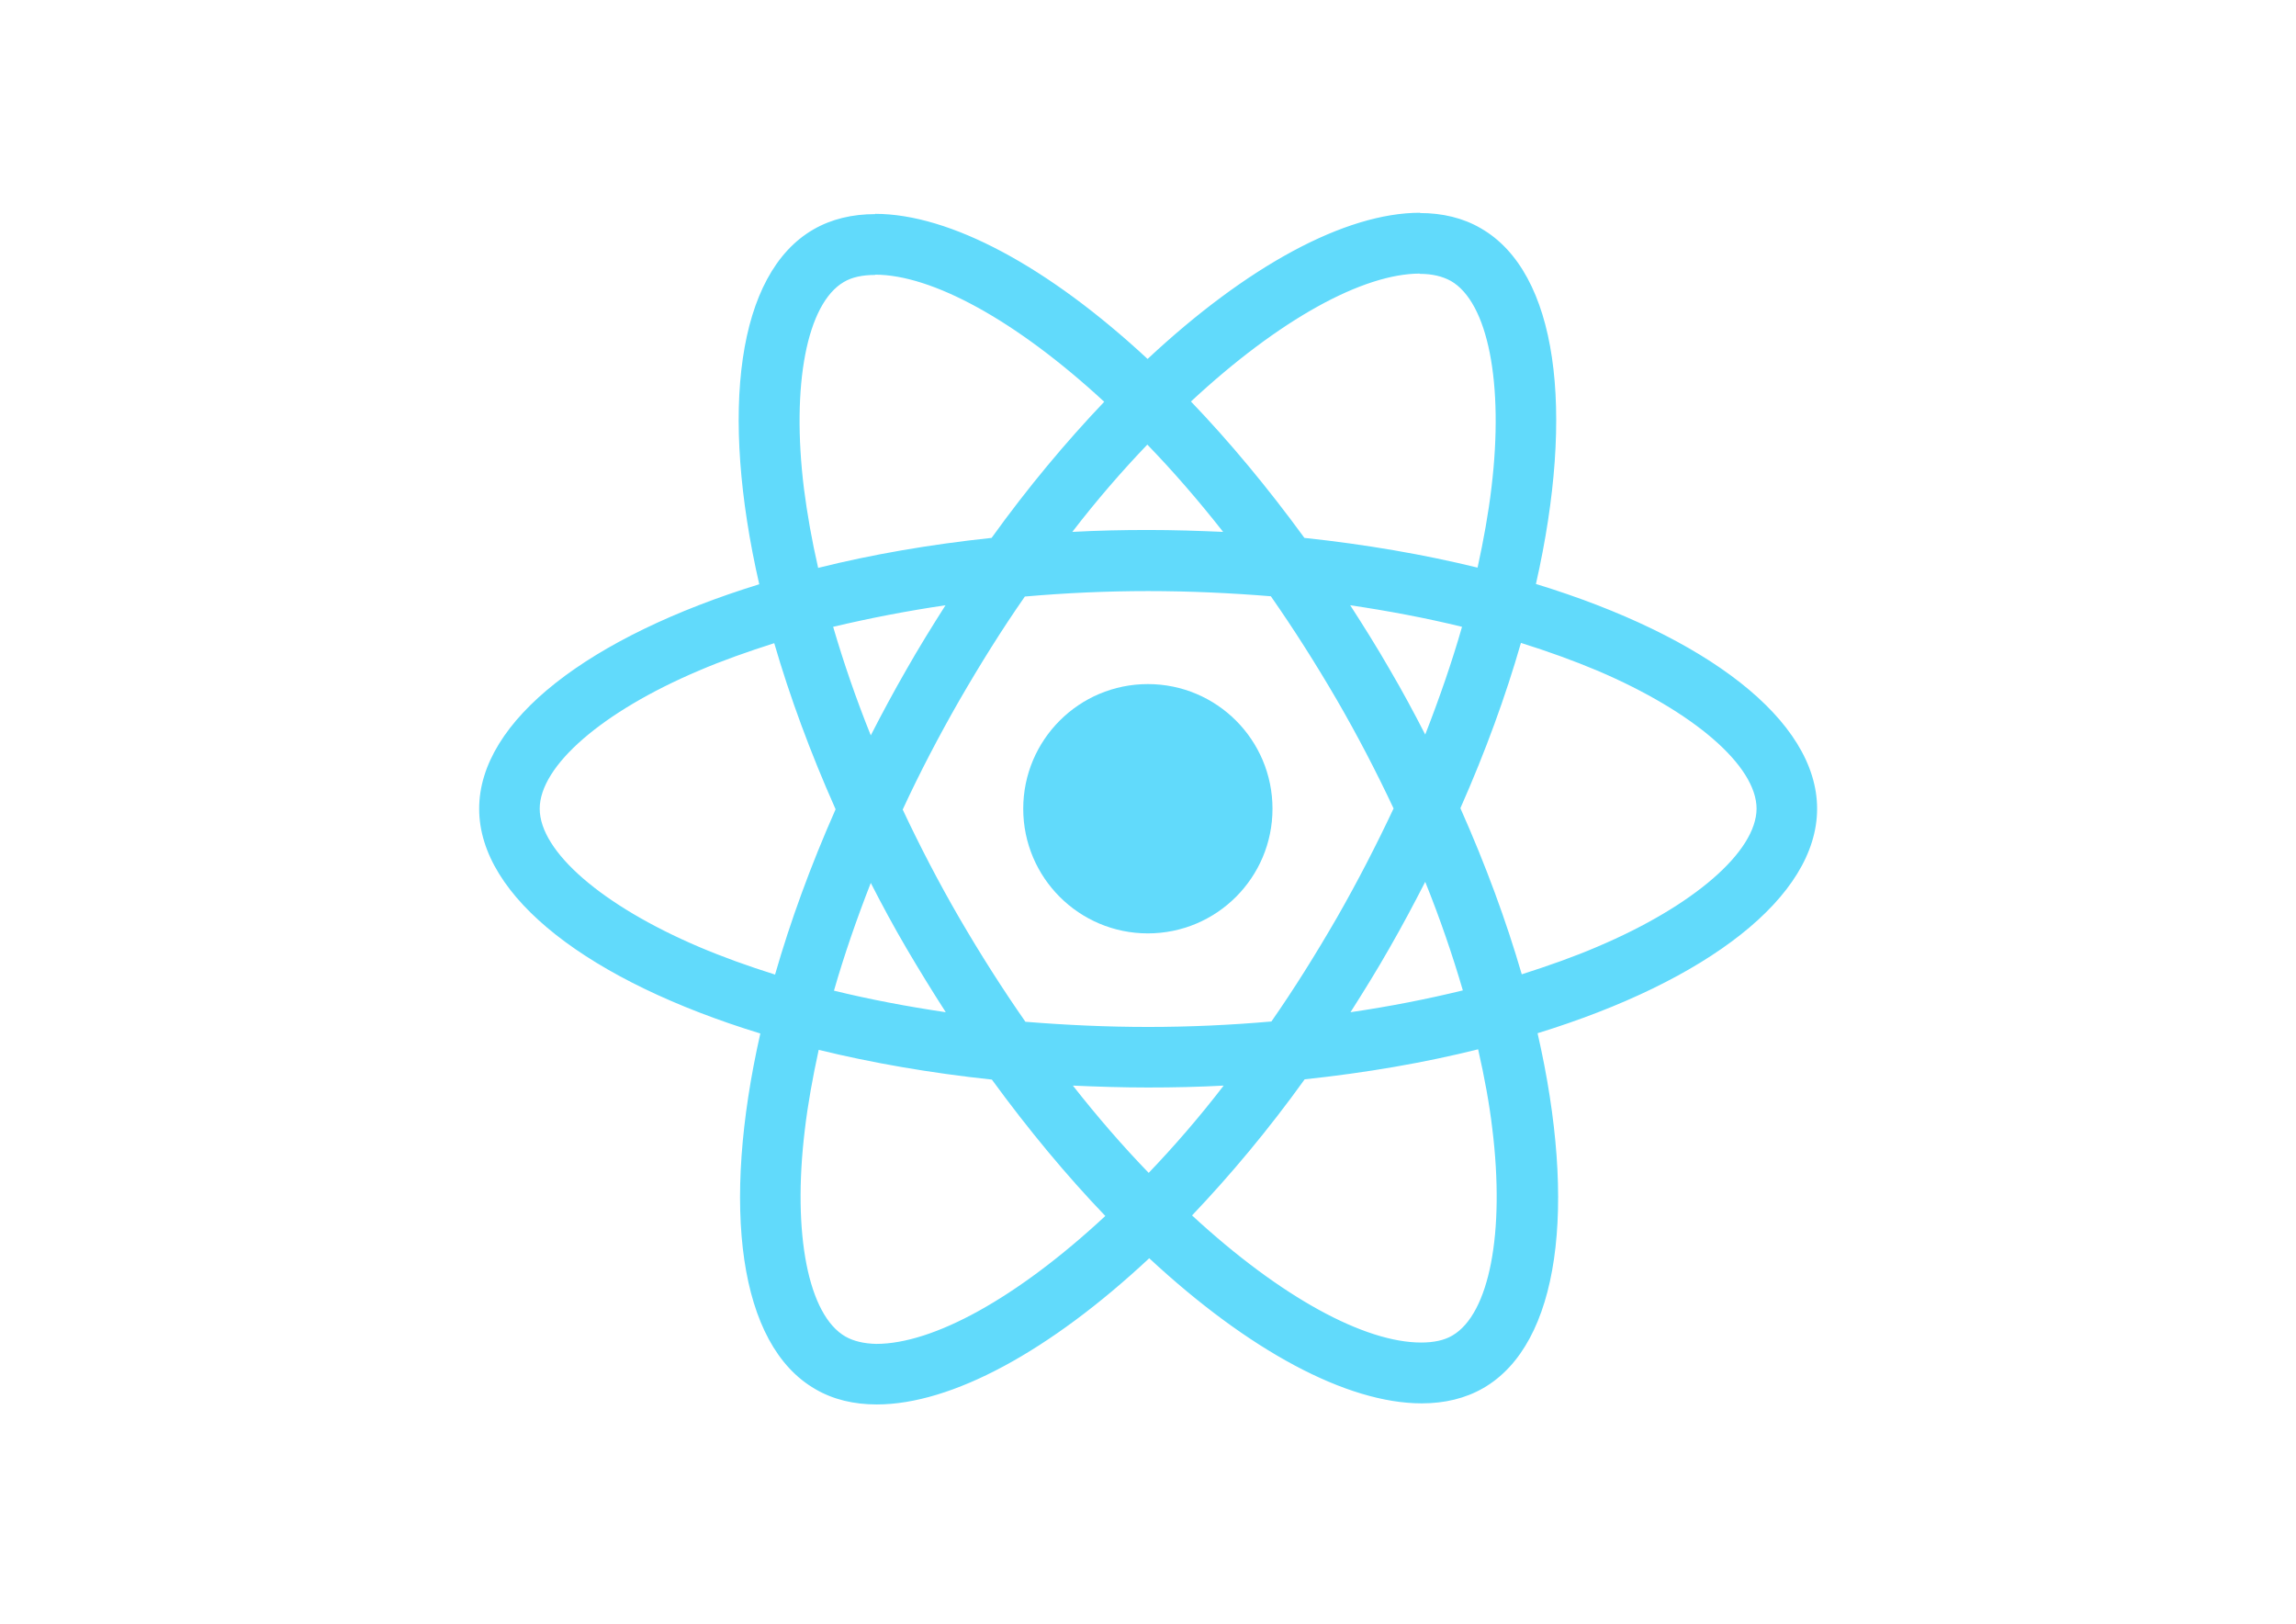
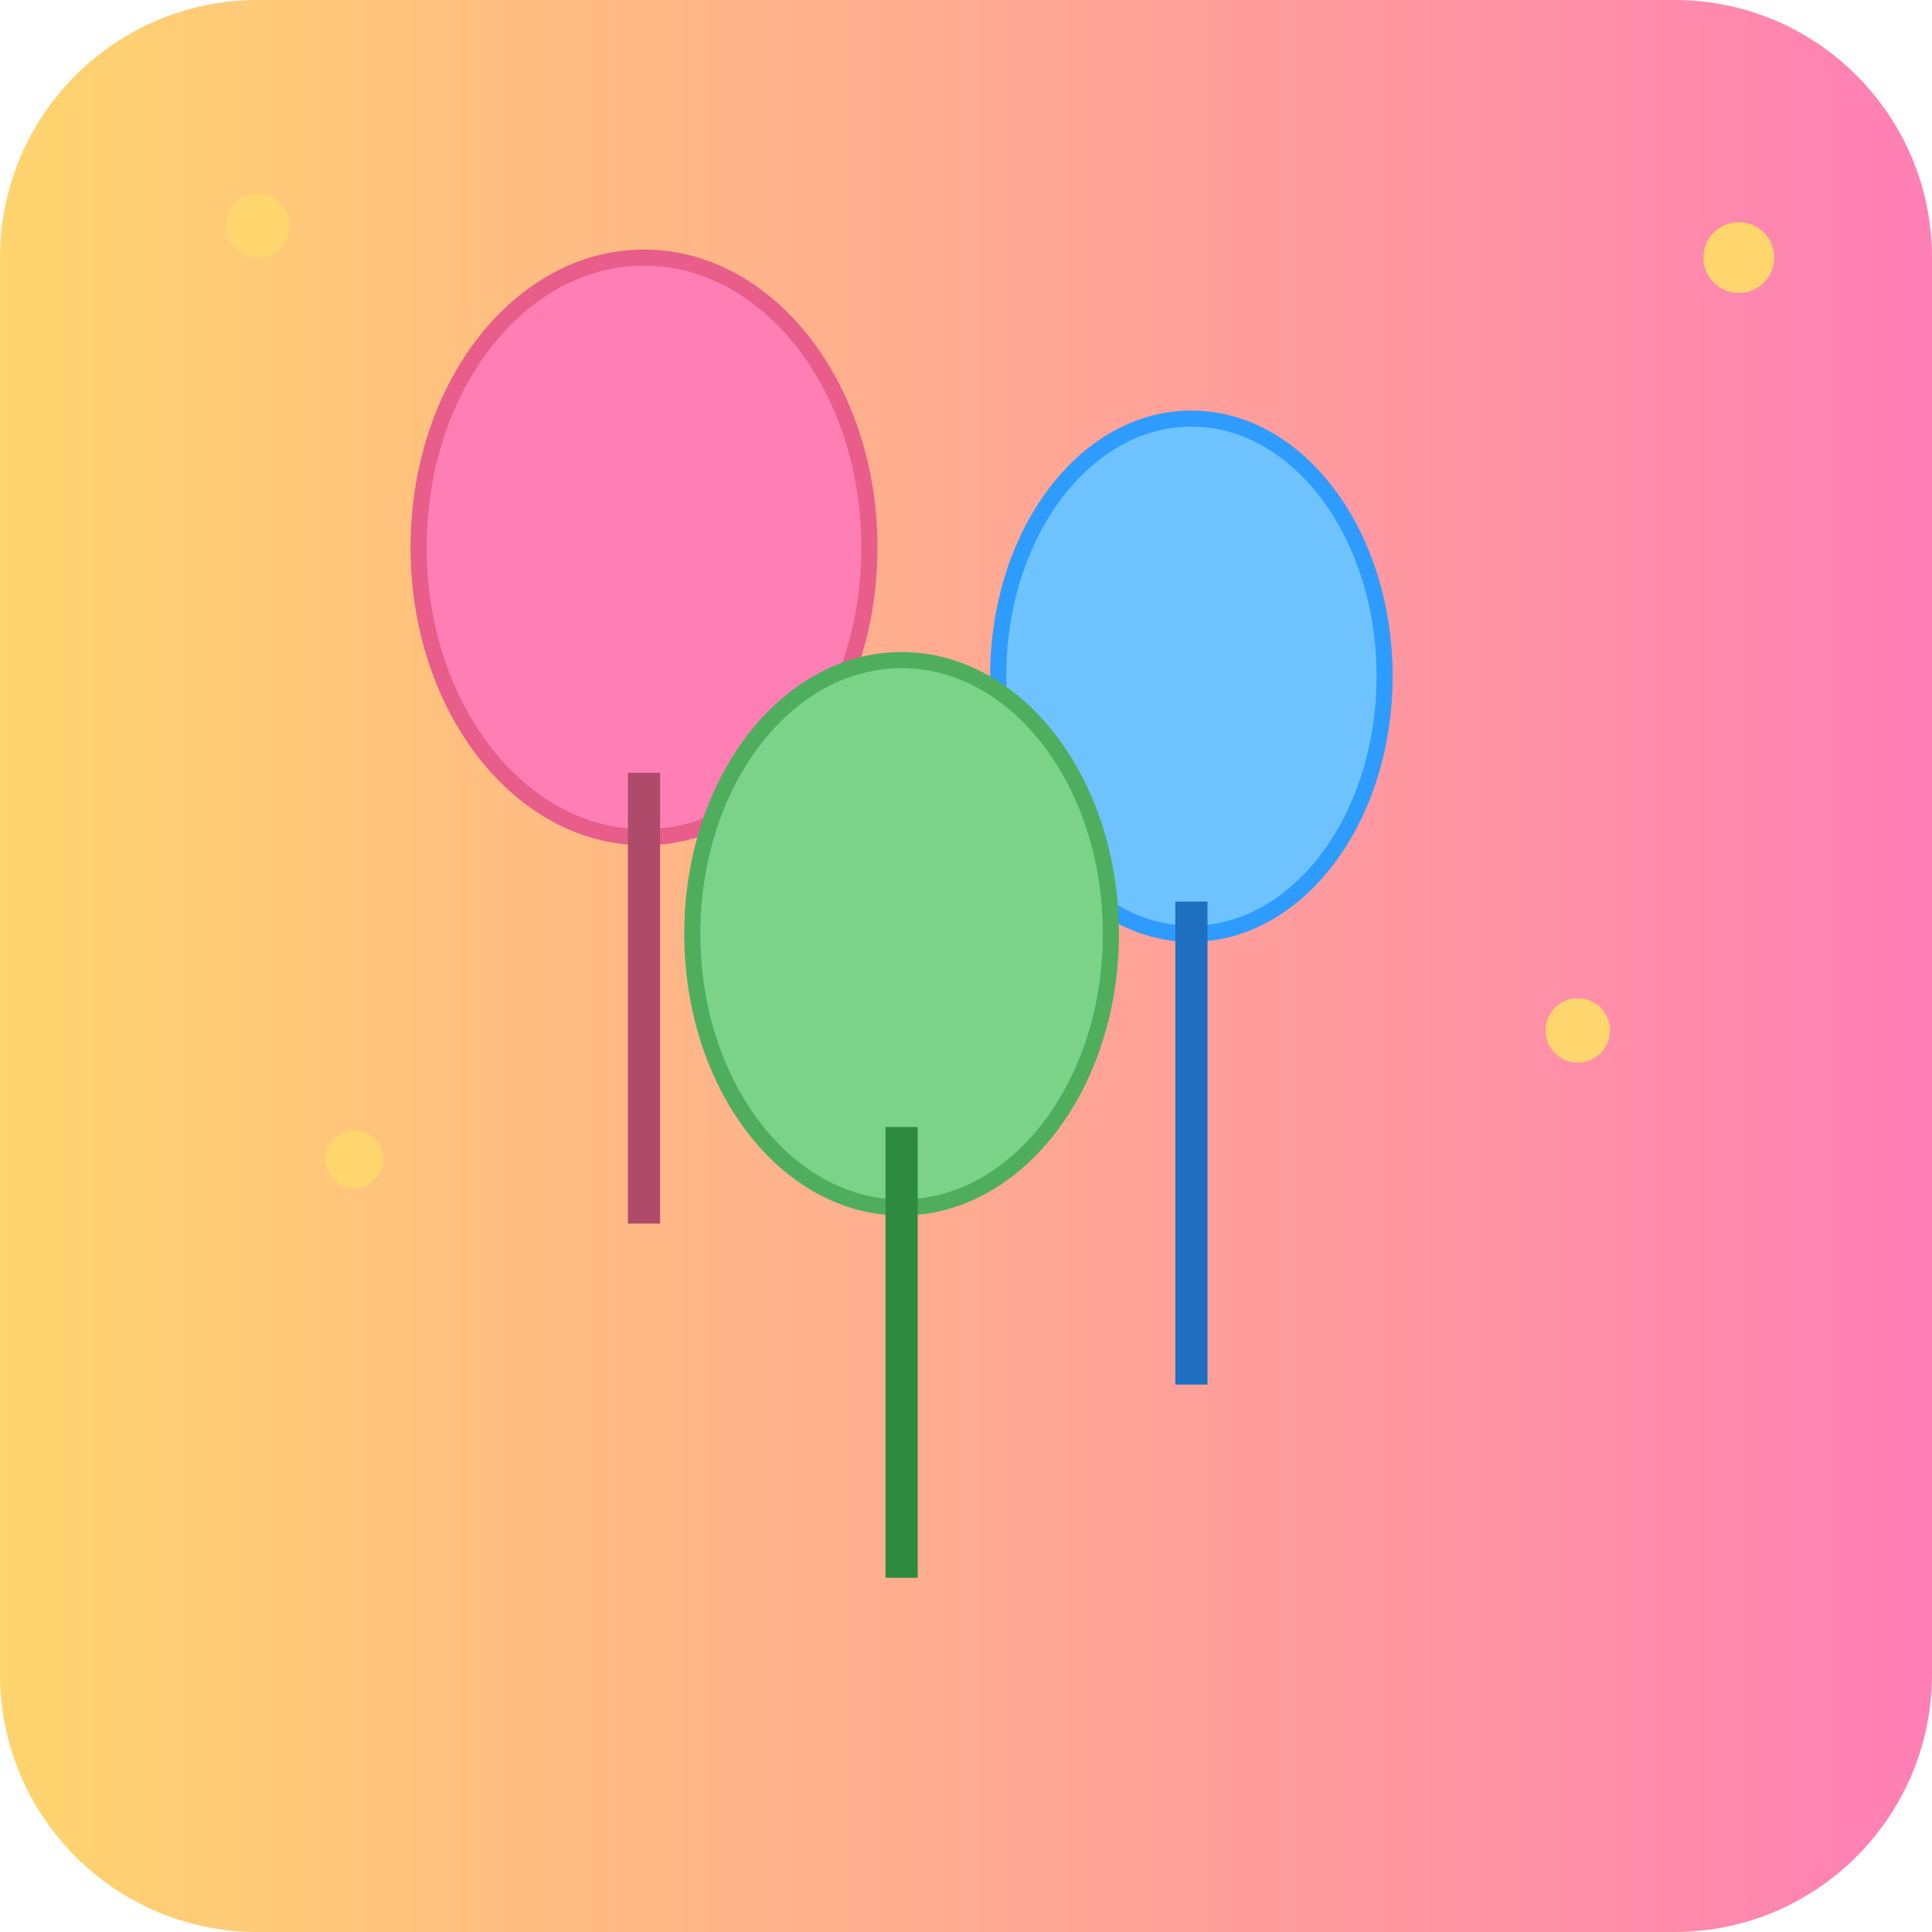
- <svg xmlns="http://www.w3.org/2000/svg" viewBox="0 0 841.9 595.3">
-   <g fill="#61DAFB">
-     <path d="M666.3 296.5c0-32.5-40.7-63.3-103.1-82.4 14.4-63.6 8-114.2-20.2-130.4-6.5-3.8-14.1-5.6-22.4-5.6v22.3c4.6 0 8.3.9 11.4 2.6 13.6 7.8 19.5 37.5 14.9 75.7-1.1 9.4-2.9 19.3-5.1 29.4-19.6-4.8-41-8.5-63.5-10.9-13.5-18.5-27.5-35.3-41.6-50 32.6-30.3 63.2-46.9 84-46.9V78c-27.5 0-63.5 19.6-99.9 53.6-36.4-33.8-72.4-53.2-99.9-53.2v22.3c20.7 0 51.4 16.5 84 46.6-14 14.7-28 31.4-41.3 49.9-22.6 2.4-44 6.1-63.6 11-2.3-10-4-19.7-5.2-29-4.7-38.2 1.1-67.9 14.6-75.8 3-1.8 6.9-2.6 11.5-2.6V78.5c-8.4 0-16 1.8-22.6 5.6-28.1 16.2-34.4 66.7-19.9 130.1-62.2 19.2-102.7 49.9-102.7 82.3 0 32.5 40.7 63.3 103.1 82.4-14.4 63.6-8 114.2 20.2 130.4 6.5 3.8 14.1 5.6 22.5 5.6 27.5 0 63.5-19.6 99.9-53.6 36.4 33.8 72.4 53.2 99.9 53.2 8.4 0 16-1.8 22.6-5.6 28.1-16.2 34.4-66.7 19.9-130.1 62-19.1 102.5-49.9 102.5-82.3zm-130.2-66.7c-3.7 12.9-8.3 26.2-13.5 39.5-4.1-8-8.4-16-13.1-24-4.6-8-9.5-15.8-14.4-23.4 14.2 2.1 27.9 4.7 41 7.9zm-45.8 106.5c-7.8 13.5-15.8 26.3-24.1 38.2-14.9 1.3-30 2-45.2 2-15.1 0-30.2-.7-45-1.9-8.3-11.9-16.4-24.6-24.2-38-7.6-13.1-14.5-26.4-20.8-39.8 6.2-13.4 13.2-26.8 20.7-39.9 7.8-13.5 15.8-26.3 24.1-38.2 14.9-1.3 30-2 45.2-2 15.1 0 30.2.7 45 1.9 8.3 11.9 16.4 24.6 24.2 38 7.6 13.1 14.5 26.4 20.8 39.8-6.3 13.4-13.2 26.8-20.7 39.9zm32.3-13c5.4 13.4 10 26.8 13.8 39.8-13.1 3.2-26.9 5.9-41.2 8 4.9-7.7 9.8-15.6 14.4-23.7 4.6-8 8.9-16.1 13-24.1zM421.2 430c-9.3-9.6-18.6-20.3-27.8-32 9 .4 18.2.7 27.5.7 9.4 0 18.7-.2 27.8-.7-9 11.7-18.3 22.4-27.5 32zm-74.4-58.9c-14.2-2.1-27.9-4.7-41-7.9 3.7-12.9 8.3-26.2 13.5-39.5 4.1 8 8.4 16 13.1 24 4.7 8 9.5 15.8 14.4 23.4zM420.7 163c9.3 9.6 18.6 20.3 27.8 32-9-.4-18.2-.7-27.5-.7-9.4 0-18.7.2-27.8.7 9-11.7 18.3-22.4 27.5-32zm-74 58.9c-4.9 7.7-9.8 15.6-14.4 23.7-4.6 8-8.9 16-13 24-5.4-13.4-10-26.8-13.8-39.8 13.1-3.1 26.9-5.8 41.2-7.9zm-90.5 125.2c-35.4-15.1-58.3-34.9-58.3-50.6 0-15.7 22.9-35.6 58.3-50.6 8.6-3.7 18-7 27.7-10.1 5.7 19.6 13.2 40 22.5 60.9-9.2 20.8-16.6 41.1-22.2 60.6-9.9-3.1-19.3-6.5-28-10.2zM310 490c-13.6-7.8-19.5-37.5-14.9-75.7 1.1-9.4 2.9-19.3 5.1-29.4 19.6 4.8 41 8.5 63.5 10.9 13.5 18.5 27.5 35.3 41.6 50-32.6 30.3-63.2 46.9-84 46.9-4.5-.1-8.3-1-11.3-2.7zm237.2-76.2c4.7 38.2-1.1 67.9-14.6 75.8-3 1.8-6.9 2.6-11.5 2.6-20.7 0-51.4-16.5-84-46.6 14-14.7 28-31.4 41.3-49.9 22.6-2.4 44-6.1 63.6-11 2.3 10.1 4.1 19.8 5.2 29.1zm38.5-66.7c-8.6 3.7-18 7-27.7 10.1-5.7-19.6-13.2-40-22.5-60.9 9.2-20.8 16.6-41.1 22.2-60.6 9.9 3.1 19.3 6.5 28.1 10.2 35.4 15.1 58.3 34.9 58.3 50.6-.1 15.7-23 35.6-58.4 50.6zM320.8 78.4z" />
-     <circle cx="420.9" cy="296.5" r="45.7" />
-     <path d="M520.5 78.1z" />
+ <svg xmlns="http://www.w3.org/2000/svg" viewBox="0 0 120 120">
+   <rect width="120" height="120" rx="16" fill="url(#bg)" />
+   <defs>
+     <linearGradient id="bg" x1="0" x2="1">
+       <stop offset="0" stop-color="#FFD56E" />
+       <stop offset="1" stop-color="#FF7FB5" />
+     </linearGradient>
+   </defs>
+   <g transform="translate(10,8)">
+     <ellipse cx="30" cy="26" rx="14" ry="18" fill="#FF7FB5" stroke="#E85D8A" />
+     <ellipse cx="64" cy="34" rx="12" ry="16" fill="#6EC3FF" stroke="#2E9BFF" />
+     <ellipse cx="46" cy="50" rx="13" ry="17" fill="#7BD389" stroke="#4FAE5E" />
+     <line x1="30" y1="40" x2="30" y2="68" stroke="#B04A6A" stroke-width="2" />
+     <line x1="64" y1="48" x2="64" y2="78" stroke="#1E6FBF" stroke-width="2" />
+     <line x1="46" y1="62" x2="46" y2="90" stroke="#2E8A3E" stroke-width="2" />
+     <g fill="#FFD56E">
+       <circle cx="6" cy="6" r="2" />
+       <circle cx="98" cy="8" r="2.2" />
+       <circle cx="88" cy="56" r="2" />
+       <circle cx="12" cy="64" r="1.8" />
+     </g>
  </g>
</svg>
